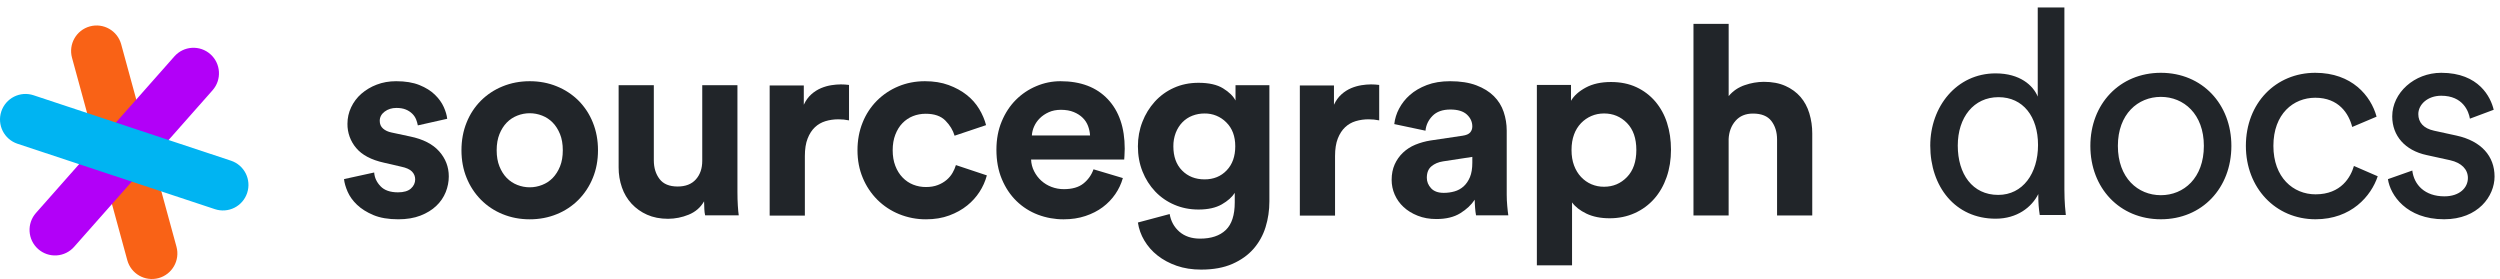
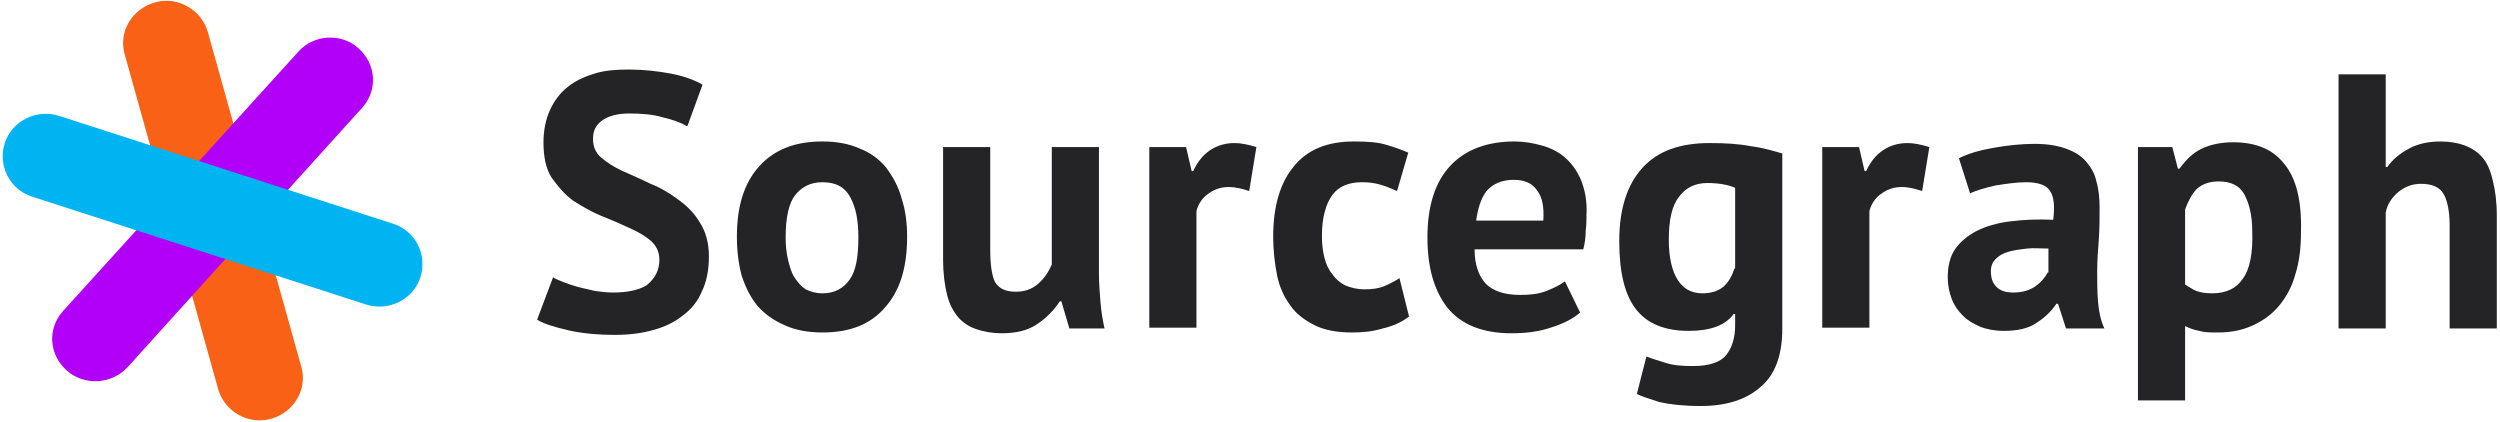
- <svg xmlns="http://www.w3.org/2000/svg" width="314" height="35" viewBox="0 0 314 35">
-   <g fill="none" fill-rule="evenodd">
-     <path fill="#212529" d="M245.896 18.288c0 3.564 1.836 6.192 5.076 6.192 3.096 0 5.004-2.7 5.004-6.264s-1.872-6.012-4.968-6.012-5.112 2.52-5.112 6.084zm10.116 6.372v-.288c-.828 1.656-2.664 3.096-5.364 3.096-5.076 0-8.208-4.032-8.208-9.18 0-4.896 3.312-9.072 8.208-9.072 3.06 0 4.716 1.512 5.292 2.916V.936h3.348v22.86c0 1.656.144 2.916.18 3.204h-3.276a14.504 14.504 0 0 1-.18-2.34zm15.393-.144c2.88 0 5.4-2.16 5.4-6.192 0-3.996-2.52-6.156-5.4-6.156-2.88 0-5.4 2.16-5.4 6.156 0 4.032 2.52 6.192 5.4 6.192zm0-15.372c5.184 0 8.856 3.924 8.856 9.18 0 5.292-3.672 9.216-8.856 9.216-5.184 0-8.856-3.924-8.856-9.216 0-5.256 3.672-9.18 8.856-9.18zm19.39 3.132c-2.737 0-5.257 2.016-5.257 6.048 0 3.96 2.484 6.084 5.292 6.084 3.24 0 4.428-2.196 4.824-3.564l2.988 1.296c-.828 2.484-3.312 5.4-7.812 5.4-5.04 0-8.748-3.96-8.748-9.216 0-5.4 3.78-9.18 8.712-9.18 4.608 0 6.984 2.88 7.704 5.508l-3.06 1.296c-.432-1.692-1.692-3.672-4.644-3.672zm9.129 10.224l3.06-1.08c.216 1.8 1.584 3.24 4.032 3.24 1.908 0 2.952-1.08 2.952-2.304 0-1.08-.792-1.908-2.232-2.232l-2.952-.648c-2.7-.576-4.32-2.412-4.32-4.86 0-2.952 2.772-5.472 6.156-5.472 4.752 0 6.228 3.096 6.588 4.644l-2.988 1.116c-.144-.9-.864-2.88-3.6-2.88-1.728 0-2.88 1.116-2.88 2.304 0 1.044.648 1.8 1.98 2.088l2.808.612c3.132.684 4.788 2.592 4.788 5.148 0 2.448-2.052 5.364-6.336 5.364-4.752 0-6.768-3.06-7.056-5.04z" />
-     <g fill="#212529">
-       <path d="M217.12 27.059h-4.42V3h4.42v9.072a4.41 4.41 0 0 1 2.026-1.38 7.43 7.43 0 0 1 2.392-.415c1.043 0 1.944.171 2.707.515.767.343 1.397.804 1.895 1.38.5.576.87 1.262 1.112 2.06a8.61 8.61 0 0 1 .367 2.525V27.06h-4.42V17.52c0-.93-.239-1.705-.716-2.326-.475-.62-1.246-.93-2.309-.93-.93 0-1.66.303-2.193.913-.53.61-.82 1.368-.864 2.276v9.605h.002z" />
-       <path fill-rule="nonzero" d="M193.03 33.327V10.665h4.288v1.994c.377-.643.994-1.196 1.859-1.662.864-.465 1.916-.697 3.157-.697 1.197 0 2.259.215 3.19.647a6.961 6.961 0 0 1 2.377 1.796 7.72 7.72 0 0 1 1.477 2.692c.332 1.03.498 2.154.498 3.372 0 1.241-.182 2.386-.548 3.44-.364 1.05-.885 1.96-1.56 2.723a7.153 7.153 0 0 1-2.444 1.795c-.952.432-2.006.65-3.155.65-1.131 0-2.1-.195-2.91-.582-.806-.389-1.412-.86-1.81-1.412v7.907h-4.419zm12.495-14.49c0-1.462-.394-2.59-1.18-3.39-.786-.797-1.743-1.196-2.874-1.196-.577 0-1.107.106-1.595.317-.487.21-.92.509-1.296.897a4.052 4.052 0 0 0-.88 1.428c-.21.565-.316 1.213-.316 1.945 0 .73.105 1.38.316 1.942.211.565.503 1.047.88 1.447.377.4.809.703 1.296.913a3.945 3.945 0 0 0 1.595.315c1.13 0 2.088-.402 2.874-1.211.787-.808 1.18-1.944 1.18-3.406zM174.79 22.595c0-.73.129-1.379.382-1.944a4.646 4.646 0 0 1 1.044-1.478c.445-.421.96-.753 1.545-.996a8.622 8.622 0 0 1 1.911-.532l4.022-.598c.465-.066.786-.205.963-.415.178-.21.266-.459.266-.748 0-.576-.227-1.074-.68-1.496-.456-.42-1.147-.632-2.078-.632-.975 0-1.72.267-2.243.798-.52.532-.814 1.152-.88 1.861l-3.921-.83a5.385 5.385 0 0 1 .598-1.929 5.939 5.939 0 0 1 1.362-1.727c.577-.51 1.286-.925 2.127-1.247.841-.321 1.816-.482 2.924-.482 1.283 0 2.382.171 3.291.514.907.344 1.643.798 2.208 1.363a5.035 5.035 0 0 1 1.229 1.976c.256.754.384 1.54.384 2.36v8.04c0 .445.021.915.066 1.413s.088.891.134 1.18h-4.054a8.588 8.588 0 0 1-.116-.914c-.032-.387-.05-.735-.05-1.047-.422.643-1.025 1.208-1.811 1.696-.786.487-1.79.73-3.007.73-.865 0-1.645-.137-2.341-.417-.699-.276-1.292-.64-1.78-1.096a4.642 4.642 0 0 1-1.112-1.56 4.593 4.593 0 0 1-.383-1.843zm6.547 1.628c.462 0 .912-.06 1.344-.183a2.877 2.877 0 0 0 1.149-.63c.331-.3.595-.687.796-1.164.198-.474.298-1.08.298-1.81v-.73l-3.688.563c-.574.089-1.06.295-1.444.616-.39.322-.583.804-.583 1.445 0 .489.177.927.533 1.313.354.386.884.58 1.595.58z" />
-       <path d="M173.23 15.118a6.739 6.739 0 0 0-1.33-.133 5.6 5.6 0 0 0-1.628.232c-.51.155-.951.41-1.328.765-.377.355-.68.825-.915 1.412-.231.588-.347 1.325-.347 2.21v7.476h-4.422V10.732h4.286v2.426c.245-.532.56-.968.949-1.313a4.386 4.386 0 0 1 1.228-.78 5.699 5.699 0 0 1 1.297-.366 7.914 7.914 0 0 1 1.178-.099c.179 0 .348.005.514.017.169.011.34.028.515.05v4.451h.002z" />
-       <path fill-rule="nonzero" d="M146.91 26.883c.153.908.564 1.649 1.228 2.226.666.575 1.53.863 2.593.863 1.394 0 2.47-.36 3.223-1.079.754-.721 1.131-1.879 1.131-3.473v-1.197c-.334.532-.877 1.015-1.63 1.447-.752.43-1.727.647-2.922.647-1.088 0-2.095-.198-3.025-.598a7.172 7.172 0 0 1-2.41-1.662 7.823 7.823 0 0 1-1.594-2.508c-.39-.963-.583-2.02-.583-3.173 0-1.086.188-2.11.565-3.074a8.142 8.142 0 0 1 1.563-2.543 7.212 7.212 0 0 1 2.39-1.727c.933-.421 1.962-.632 3.093-.632 1.307 0 2.336.233 3.087.697.753.464 1.276.975 1.562 1.528v-1.924h4.254v14.587c0 1.13-.16 2.21-.48 3.24a7.494 7.494 0 0 1-1.512 2.725c-.689.786-1.576 1.418-2.658 1.894-1.085.476-2.393.715-3.921.715-1.13 0-2.156-.161-3.076-.481-.92-.322-1.723-.754-2.409-1.297a6.759 6.759 0 0 1-1.66-1.893 6.134 6.134 0 0 1-.799-2.243l3.99-1.065zm4.386-4.354c1.128 0 2.055-.377 2.773-1.13.721-.753 1.08-1.761 1.08-3.024 0-1.264-.377-2.265-1.13-3.008a3.74 3.74 0 0 0-2.723-1.113 4.16 4.16 0 0 0-1.545.282 3.504 3.504 0 0 0-1.249.831c-.354.366-.63.804-.83 1.314a4.643 4.643 0 0 0-.298 1.694c0 1.286.364 2.3 1.096 3.04.73.742 1.673 1.114 2.826 1.114zM141.03 22.365a6.759 6.759 0 0 1-.944 2.01c-.433.63-.96 1.178-1.581 1.643-.62.465-1.344.835-2.175 1.112-.831.278-1.743.416-2.741.416a8.996 8.996 0 0 1-3.223-.581 7.813 7.813 0 0 1-2.691-1.711c-.776-.754-1.39-1.672-1.845-2.76-.454-1.083-.68-2.314-.68-3.688 0-1.307.22-2.493.665-3.555.442-1.064 1.035-1.965 1.778-2.708a7.955 7.955 0 0 1 2.576-1.727 7.714 7.714 0 0 1 3.022-.616c2.547 0 4.53.754 5.95 2.26 1.417 1.506 2.124 3.577 2.124 6.214 0 .31-.01.603-.032.88a8.848 8.848 0 0 0-.032.482h-11.697c.022.53.15 1.025.383 1.477.232.456.531.85.897 1.181a4.05 4.05 0 0 0 1.28.781 4.302 4.302 0 0 0 1.56.282c1.041 0 1.854-.234 2.442-.699a3.938 3.938 0 0 0 1.279-1.794l3.685 1.101zm-4.12-5.351a3.993 3.993 0 0 0-.248-1.18 2.81 2.81 0 0 0-.664-1.029c-.301-.3-.675-.542-1.13-.73-.456-.188-.992-.283-1.614-.283-.575 0-1.084.1-1.526.3-.444.199-.821.455-1.13.763a3.368 3.368 0 0 0-.714 1.03 3.23 3.23 0 0 0-.282 1.13h7.308v-.001z" />
-       <path d="M116.274 14.288c-.576 0-1.114.1-1.612.298-.499.2-.936.494-1.312.881-.377.388-.676.87-.897 1.446-.223.576-.332 1.23-.332 1.96s.109 1.385.332 1.96c.22.578.526 1.063.913 1.463.387.4.83.698 1.328.896a4.3 4.3 0 0 0 1.612.298c.554 0 1.047-.08 1.48-.248a3.79 3.79 0 0 0 1.113-.648c.31-.266.56-.565.747-.896a4.47 4.47 0 0 0 .416-.964l3.887 1.295a7.221 7.221 0 0 1-2.46 3.773c-.643.52-1.395.94-2.26 1.26-.862.322-1.839.483-2.923.483a8.788 8.788 0 0 1-3.372-.649 8.276 8.276 0 0 1-2.741-1.81 8.465 8.465 0 0 1-1.827-2.742c-.443-1.052-.666-2.21-.666-3.472s.216-2.426.648-3.49a8.162 8.162 0 0 1 1.796-2.74 8.32 8.32 0 0 1 2.69-1.795c1.03-.43 2.145-.647 3.34-.647 1.108 0 2.099.16 2.973.482.875.322 1.634.736 2.277 1.247a6.505 6.505 0 0 1 1.561 1.76c.4.665.687 1.34.865 2.028l-3.954 1.328c-.2-.685-.583-1.317-1.147-1.893-.565-.576-1.39-.864-2.475-.864zM106.638 15.118a6.739 6.739 0 0 0-1.329-.133c-.576 0-1.119.078-1.628.232-.51.156-.953.41-1.329.765-.376.355-.681.825-.913 1.412-.233.588-.348 1.325-.348 2.21v7.476H96.67V10.732h4.287v2.426c.243-.532.56-.968.947-1.313a4.392 4.392 0 0 1 1.23-.78c.43-.178.864-.3 1.294-.366a7.93 7.93 0 0 1 1.18-.099c.177 0 .348.005.514.017.166.011.339.028.515.05v4.451h.001zM88.565 27.049a4.422 4.422 0 0 1-.1-.765 14.33 14.33 0 0 1-.033-.997c-.444.777-1.092 1.335-1.943 1.68a6.875 6.875 0 0 1-2.575.514c-.997 0-1.877-.173-2.642-.514a5.913 5.913 0 0 1-1.944-1.38 5.815 5.815 0 0 1-1.213-2.044 7.507 7.507 0 0 1-.415-2.508V10.7h4.42v9.437c0 .931.237 1.71.715 2.342.475.63 1.234.947 2.276.947.997 0 1.762-.299 2.293-.897.532-.598.798-1.373.798-2.326V10.7h4.42v13.39c0 .644.016 1.225.05 1.746.033.521.071.925.115 1.213h-4.222z" />
-       <path fill-rule="nonzero" d="M66.534 10.2c1.218 0 2.354.215 3.406.647a8.242 8.242 0 0 1 2.725 1.794 8.19 8.19 0 0 1 1.794 2.741c.433 1.064.649 2.227.649 3.49 0 1.263-.216 2.419-.649 3.472a8.388 8.388 0 0 1-1.794 2.741 8.075 8.075 0 0 1-2.725 1.811c-1.052.432-2.188.649-3.406.649-1.22 0-2.355-.217-3.406-.649a8.088 8.088 0 0 1-2.724-1.81 8.372 8.372 0 0 1-1.796-2.742c-.432-1.053-.648-2.21-.648-3.472s.216-2.426.648-3.49a8.162 8.162 0 0 1 1.796-2.74 8.223 8.223 0 0 1 2.724-1.795c1.052-.43 2.188-.647 3.406-.647zm0 13.325c.532 0 1.052-.098 1.561-.299.51-.198.953-.492 1.33-.88.376-.387.68-.869.915-1.445.233-.576.348-1.252.348-2.027 0-.776-.115-1.451-.348-2.027-.234-.575-.538-1.058-.915-1.446a3.742 3.742 0 0 0-1.33-.881 4.246 4.246 0 0 0-3.123 0c-.509.2-.951.494-1.328.88-.377.39-.68.872-.913 1.447-.233.576-.349 1.251-.349 2.027 0 .775.117 1.45.349 2.027.232.576.536 1.058.913 1.446.377.387.82.68 1.328.88.51.2 1.03.298 1.562.298z" />
-       <path d="M46.997 21.665c.043.643.31 1.218.797 1.728.486.509 1.218.765 2.193.765.732 0 1.273-.16 1.63-.482.352-.32.53-.704.53-1.146 0-.377-.133-.704-.4-.982-.265-.276-.72-.48-1.361-.615l-2.16-.499c-1.595-.353-2.759-.968-3.49-1.844a4.603 4.603 0 0 1-1.096-3.04c0-.733.154-1.423.465-2.078a5.188 5.188 0 0 1 1.28-1.695 6.399 6.399 0 0 1 1.928-1.146c.742-.287 1.555-.431 2.443-.431 1.15 0 2.126.16 2.923.482.797.322 1.446.726 1.944 1.213.499.488.869 1.002 1.112 1.545.243.543.387 1.035.432 1.48l-3.687.829a4.15 4.15 0 0 0-.216-.748 2.095 2.095 0 0 0-.481-.715 2.475 2.475 0 0 0-.815-.53c-.321-.133-.713-.2-1.179-.2-.576 0-1.069.155-1.48.464-.408.311-.614.698-.614 1.163 0 .399.138.72.415.964.277.244.637.41 1.08.498l2.326.498c1.617.333 2.83.953 3.64 1.861.808.91 1.212 1.96 1.212 3.156 0 .667-.129 1.319-.382 1.96a4.887 4.887 0 0 1-1.18 1.73c-.53.51-1.196.919-1.993 1.229-.798.309-1.728.464-2.791.464-1.24 0-2.28-.177-3.123-.53-.843-.355-1.528-.788-2.06-1.297-.533-.51-.925-1.058-1.18-1.644-.255-.588-.405-1.113-.449-1.578l3.787-.829z" />
-     </g>
-     <path fill="#F96216" d="M9.045 7.256l6.944 25.426a3.204 3.204 0 0 0 3.933 2.248 3.21 3.21 0 0 0 2.243-3.942L15.22 5.561a3.202 3.202 0 0 0-3.934-2.246 3.209 3.209 0 0 0-2.241 3.941z" />
-     <path fill="#B200F8" d="M21.906 7.08L4.516 26.749a3.214 3.214 0 0 0 .273 4.53 3.196 3.196 0 0 0 4.519-.275l17.39-19.667a3.212 3.212 0 0 0-.273-4.529 3.196 3.196 0 0 0-4.52.274z" />
-     <path fill="#00B4F2" d="M2.197 18.056l24.801 8.216a3.2 3.2 0 0 0 4.045-2.038 3.207 3.207 0 0 0-2.034-4.052l-24.802-8.22a3.2 3.2 0 0 0-4.044 2.04 3.21 3.21 0 0 0 2.034 4.054z" />
-   </g>
+ <svg xmlns="http://www.w3.org/2000/svg" version="1.1" id="Layer_1" x="0px" y="0px" viewBox="0 0 312.8 52.8" style="enable-background:new 0 0 312.8 52.8;" xml:space="preserve">
+   <style type="text/css">
+ 	.st0{fill:#F96216;}
+ 	.st1{fill:#B200F8;}
+ 	.st2{fill:#00B4F2;}
+ 	.st3{fill:#242427;}
+ </style>
+   <path class="st0" d="M15.6,6.8l11.7,41.9c0.8,2.8,3.8,4.5,6.6,3.7c2.9-0.8,4.6-3.7,3.8-6.5L26,4c-0.8-2.8-3.8-4.5-6.6-3.7  C16.5,1.1,14.8,4,15.6,6.8z" />
+   <path class="st1" d="M37.3,6.5L7.9,38.9c-2,2.2-1.8,5.5,0.5,7.5c2.2,1.9,5.6,1.7,7.6-0.5l29.3-32.4c2-2.2,1.8-5.5-0.5-7.5  C42.7,4.1,39.2,4.3,37.3,6.5z" />
+   <path class="st2" d="M4,24.6l41.8,13.5c2.8,0.9,5.9-0.6,6.8-3.4c0.9-2.8-0.6-5.8-3.4-6.7L7.4,14.5c-2.8-0.9-5.9,0.6-6.8,3.4  C-0.3,20.7,1.2,23.7,4,24.6z" />
+   <path class="st3" d="M82.5,32.5c0-1-0.4-1.8-1.1-2.4c-0.7-0.6-1.6-1.1-2.7-1.6c-1.1-0.5-2.2-1-3.5-1.5c-1.2-0.5-2.4-1.2-3.5-1.9  c-1.1-0.8-1.9-1.8-2.7-2.9c-0.7-1.1-1-2.6-1-4.4c0-1.5,0.3-2.9,0.8-4c0.5-1.1,1.2-2.1,2.2-2.9c1-0.8,2.1-1.3,3.4-1.7  c1.3-0.4,2.7-0.5,4.3-0.5c1.8,0,3.6,0.2,5.2,0.5c1.6,0.3,3,0.8,4,1.4L86,15.8c-0.7-0.4-1.7-0.8-3-1.1c-1.3-0.4-2.8-0.5-4.3-0.5  c-1.4,0-2.6,0.3-3.4,0.9c-0.8,0.6-1.1,1.3-1.1,2.3c0,0.9,0.3,1.7,1,2.3c0.7,0.6,1.6,1.2,2.7,1.7c1.1,0.5,2.3,1,3.5,1.6  c1.3,0.5,2.4,1.2,3.5,2c1.1,0.8,2,1.7,2.7,2.9c0.7,1.1,1.1,2.5,1.1,4.2c0,1.7-0.3,3.2-0.9,4.4c-0.5,1.2-1.3,2.2-2.4,3  c-1,0.8-2.2,1.4-3.7,1.8c-1.4,0.4-3,0.6-4.7,0.6c-2.3,0-4.3-0.2-6-0.6c-1.7-0.4-3-0.8-3.8-1.3l2-5.3c0.3,0.2,0.8,0.4,1.3,0.6  c0.5,0.2,1.1,0.4,1.8,0.6c0.7,0.2,1.4,0.3,2.1,0.5c0.8,0.1,1.5,0.2,2.3,0.2c1.8,0,3.2-0.3,4.2-0.9C82,34.8,82.5,33.8,82.5,32.5z" />
+   <path class="st3" d="M112.8,24.8c-0.4-1.5-1.1-2.7-1.9-3.8c-0.9-1.1-2-1.9-3.3-2.4c-1.3-0.6-2.9-0.9-4.7-0.9c-3.4,0-6,1-7.9,3.1  c-1.9,2.1-2.8,5-2.8,8.8c0,1.8,0.2,3.4,0.6,4.9c0.5,1.5,1.1,2.7,2,3.8c0.9,1,2,1.8,3.4,2.4c1.3,0.6,2.9,0.9,4.7,0.9  c3.4,0,6-1,7.8-3.1c1.9-2.1,2.8-5,2.8-8.9C113.5,27.9,113.3,26.3,112.8,24.8z M106.3,35c-0.8,1.1-1.9,1.7-3.4,1.7  c-0.8,0-1.5-0.2-2.1-0.5c-0.6-0.4-1-0.9-1.4-1.5c-0.4-0.6-0.6-1.4-0.8-2.2c-0.2-0.8-0.3-1.8-0.3-2.8c0-2.5,0.4-4.3,1.2-5.3  s1.9-1.6,3.4-1.6c1.7,0,2.8,0.6,3.5,1.9c0.7,1.3,1,2.9,1,5C107.4,32.1,107.1,33.9,106.3,35z" />
+   <path class="st3" d="M123.9,18.4v12.9c0,1.8,0.2,3.2,0.6,4c0.5,0.8,1.3,1.2,2.6,1.2c1.1,0,2-0.3,2.8-1c0.8-0.7,1.3-1.5,1.7-2.4V18.4  h5.9v15.8c0,1.2,0.1,2.5,0.2,3.7c0.1,1.2,0.3,2.3,0.5,3.2h-4.4l-1-3.4h-0.2c-0.7,1.1-1.7,2.1-2.9,2.9c-1.2,0.8-2.7,1.1-4.4,1.1  c-1.1,0-2.2-0.2-3.1-0.5c-0.9-0.3-1.7-0.8-2.3-1.5c-0.6-0.7-1.1-1.6-1.4-2.8c-0.3-1.2-0.5-2.7-0.5-4.4V18.4H123.9z" />
+   <path class="st3" d="M156.3,23.9c-0.9-0.3-1.8-0.5-2.5-0.5c-1.1,0-1.9,0.3-2.7,0.9c-0.7,0.5-1.2,1.3-1.4,2.1v14.6h-5.9V18.4h4.6  l0.7,3h0.2c0.5-1.1,1.2-2,2.1-2.6c0.9-0.6,1.9-0.9,3.1-0.9c0.8,0,1.7,0.2,2.7,0.5L156.3,23.9z" />
+   <path class="st3" d="M176.3,39.6c-0.9,0.7-2,1.2-3.3,1.5c-1.3,0.4-2.6,0.5-3.9,0.5c-1.8,0-3.4-0.3-4.6-0.9c-1.2-0.6-2.3-1.4-3-2.4  c-0.8-1.1-1.4-2.3-1.7-3.8c-0.3-1.5-0.5-3.1-0.5-4.9c0-3.8,0.9-6.8,2.6-8.8c1.7-2.1,4.2-3.1,7.5-3.1c1.7,0,3,0.1,4,0.4  c1,0.3,1.9,0.6,2.8,1l-1.4,4.8c-0.7-0.3-1.4-0.6-2.1-0.8c-0.7-0.2-1.4-0.3-2.3-0.3c-1.6,0-2.9,0.5-3.7,1.6c-0.8,1.1-1.3,2.8-1.3,5.1  c0,1,0.1,1.9,0.3,2.7c0.2,0.8,0.5,1.5,1,2.1c0.4,0.6,1,1.1,1.6,1.4c0.7,0.3,1.5,0.5,2.4,0.5c1,0,1.8-0.1,2.5-0.4  c0.7-0.3,1.3-0.6,1.9-1L176.3,39.6z" />
+   <path class="st3" d="M197.8,22.5c-0.5-1.2-1.2-2.1-2-2.8c-0.8-0.7-1.8-1.2-2.9-1.5c-1.1-0.3-2.2-0.5-3.4-0.5c-3.4,0-6.1,1-8,3  c-1.9,2-2.9,5-2.9,9c0,3.7,0.8,6.6,2.5,8.8c1.7,2.1,4.4,3.2,8,3.2c1.8,0,3.4-0.2,4.9-0.7c1.6-0.5,2.8-1.1,3.7-1.9l-1.9-3.9  c-0.5,0.4-1.3,0.8-2.3,1.2c-1,0.4-2.1,0.5-3.3,0.5c-2,0-3.4-0.5-4.3-1.4c-0.9-1-1.4-2.4-1.4-4.3h13.6c0.2-0.8,0.3-1.5,0.3-2.3  c0.1-0.7,0.1-1.4,0.1-2C198.6,25.2,198.3,23.7,197.8,22.5z M193.1,27.6h-8.4c0.2-1.5,0.6-2.8,1.3-3.7c0.8-0.9,1.9-1.4,3.4-1.4  c1.3,0,2.3,0.4,2.9,1.3C193,24.7,193.2,25.9,193.1,27.6z" />
+   <path class="st3" d="M219.1,18.3c-1.5-0.3-3.2-0.4-5.2-0.4c-3.7,0-6.5,1-8.4,3.1s-2.9,5.1-2.9,9.2c0,3.9,0.7,6.7,2.1,8.5  c1.4,1.8,3.6,2.7,6.6,2.7c2.7,0,4.6-0.7,5.6-2.1h0.2v1.4c0,1.6-0.4,2.8-1.1,3.7c-0.7,0.9-2.1,1.4-4.2,1.4c-1.4,0-2.5-0.1-3.4-0.4  c-0.9-0.3-1.7-0.5-2.4-0.8l-1.2,4.7c0.6,0.3,1.6,0.6,2.8,1c1.3,0.3,3,0.5,5.2,0.5c3.2,0,5.7-0.8,7.5-2.4c1.8-1.5,2.7-4,2.7-7.2V19.2  C221.9,18.9,220.7,18.5,219.1,18.3z M217,33.6c-0.3,1-0.8,1.8-1.4,2.3c-0.6,0.5-1.5,0.8-2.6,0.8c-1.4,0-2.4-0.6-3.1-1.7  c-0.7-1.1-1.1-2.8-1.1-5c0-2.5,0.4-4.3,1.3-5.4c0.8-1.1,2-1.7,3.5-1.7c1.4,0,2.6,0.2,3.5,0.6V33.6z" />
+   <path class="st3" d="M240.5,23.9c-0.9-0.3-1.8-0.5-2.5-0.5c-1.1,0-1.9,0.3-2.7,0.9c-0.7,0.5-1.2,1.3-1.4,2.1v14.6H228V18.4h4.6  l0.7,3h0.2c0.5-1.1,1.2-2,2.1-2.6c0.9-0.6,1.9-0.9,3.1-0.9c0.8,0,1.7,0.2,2.7,0.5L240.5,23.9z" />
+   <path class="st3" d="M262.5,37.7c-0.1-1.2-0.1-2.5-0.1-3.8c0-1.3,0.1-2.6,0.2-3.9c0.1-1.4,0.1-2.7,0.1-4c0-1.2-0.1-2.3-0.4-3.3  c-0.2-1-0.7-1.8-1.3-2.5c-0.6-0.7-1.4-1.2-2.5-1.6c-1.1-0.4-2.4-0.6-3.9-0.6c-1.8,0-3.5,0.2-5.2,0.5c-1.7,0.3-3.1,0.7-4.3,1.3  l1.4,4.4c0.8-0.4,1.9-0.7,3.2-1c1.3-0.2,2.6-0.4,3.8-0.4c1.6,0,2.6,0.4,3,1.1c0.5,0.7,0.6,1.9,0.4,3.6c-2-0.1-3.8,0-5.4,0.2  c-1.6,0.2-3,0.6-4.2,1.2c-1.1,0.6-2,1.3-2.7,2.3c-0.6,0.9-0.9,2.1-0.9,3.5c0,1,0.2,1.9,0.5,2.7c0.3,0.8,0.8,1.5,1.4,2.1  c0.6,0.6,1.3,1,2.2,1.4c0.8,0.3,1.8,0.5,2.9,0.5c1.7,0,3.1-0.3,4.1-1c1.1-0.7,1.9-1.5,2.5-2.4h0.2l1,3.1h4.8  C262.8,40,262.6,38.9,262.5,37.7z M256.2,34.1c-0.3,0.6-0.8,1.2-1.5,1.7c-0.7,0.5-1.6,0.8-2.8,0.8c-0.9,0-1.6-0.2-2.1-0.7  c-0.5-0.5-0.7-1.1-0.7-2c0-0.6,0.2-1.1,0.6-1.5c0.4-0.4,0.9-0.7,1.6-0.9c0.7-0.2,1.4-0.3,2.3-0.4c0.9-0.1,1.8,0,2.7,0V34.1z" />
+   <path class="st3" d="M285.8,20.5c-1.4-1.8-3.5-2.7-6.4-2.7c-1.5,0-2.9,0.3-3.9,0.8c-1.1,0.5-2,1.4-2.8,2.5h-0.2l-0.7-2.7h-4.3v31.7  h5.9v-9.3c0.6,0.3,1.2,0.5,1.8,0.6c0.6,0.2,1.4,0.2,2.3,0.2c1.7,0,3.1-0.3,4.4-0.9c1.3-0.6,2.4-1.4,3.3-2.5c0.9-1.1,1.6-2.4,2-3.9  c0.5-1.6,0.7-3.3,0.7-5.3C288,25.1,287.3,22.3,285.8,20.5z M280.6,34.9c-0.8,1.2-2.1,1.8-3.8,1.8c-0.8,0-1.5-0.1-2-0.3  c-0.5-0.2-0.9-0.5-1.4-0.8v-9.4c0.4-1.1,0.9-2,1.5-2.6c0.7-0.6,1.6-0.9,2.7-0.9c1.5,0,2.6,0.5,3.2,1.6s1,2.6,1,4.6  C281.9,31.7,281.5,33.7,280.6,34.9z" />
+   <path class="st3" d="M306.5,41.1V28.2c0-1.8-0.3-3.2-0.8-4c-0.5-0.8-1.4-1.2-2.8-1.2c-1,0-1.9,0.3-2.8,1c-0.8,0.7-1.4,1.5-1.6,2.6  v14.5h-5.9V9.3h5.9v11.6h0.2c0.7-1,1.6-1.7,2.7-2.3c1.1-0.6,2.4-0.9,4-0.9c1.1,0,2.2,0.2,3,0.5s1.6,0.8,2.2,1.5  c0.6,0.7,1,1.6,1.3,2.9c0.3,1.2,0.5,2.6,0.5,4.4v14.1H306.5z" />
</svg>
